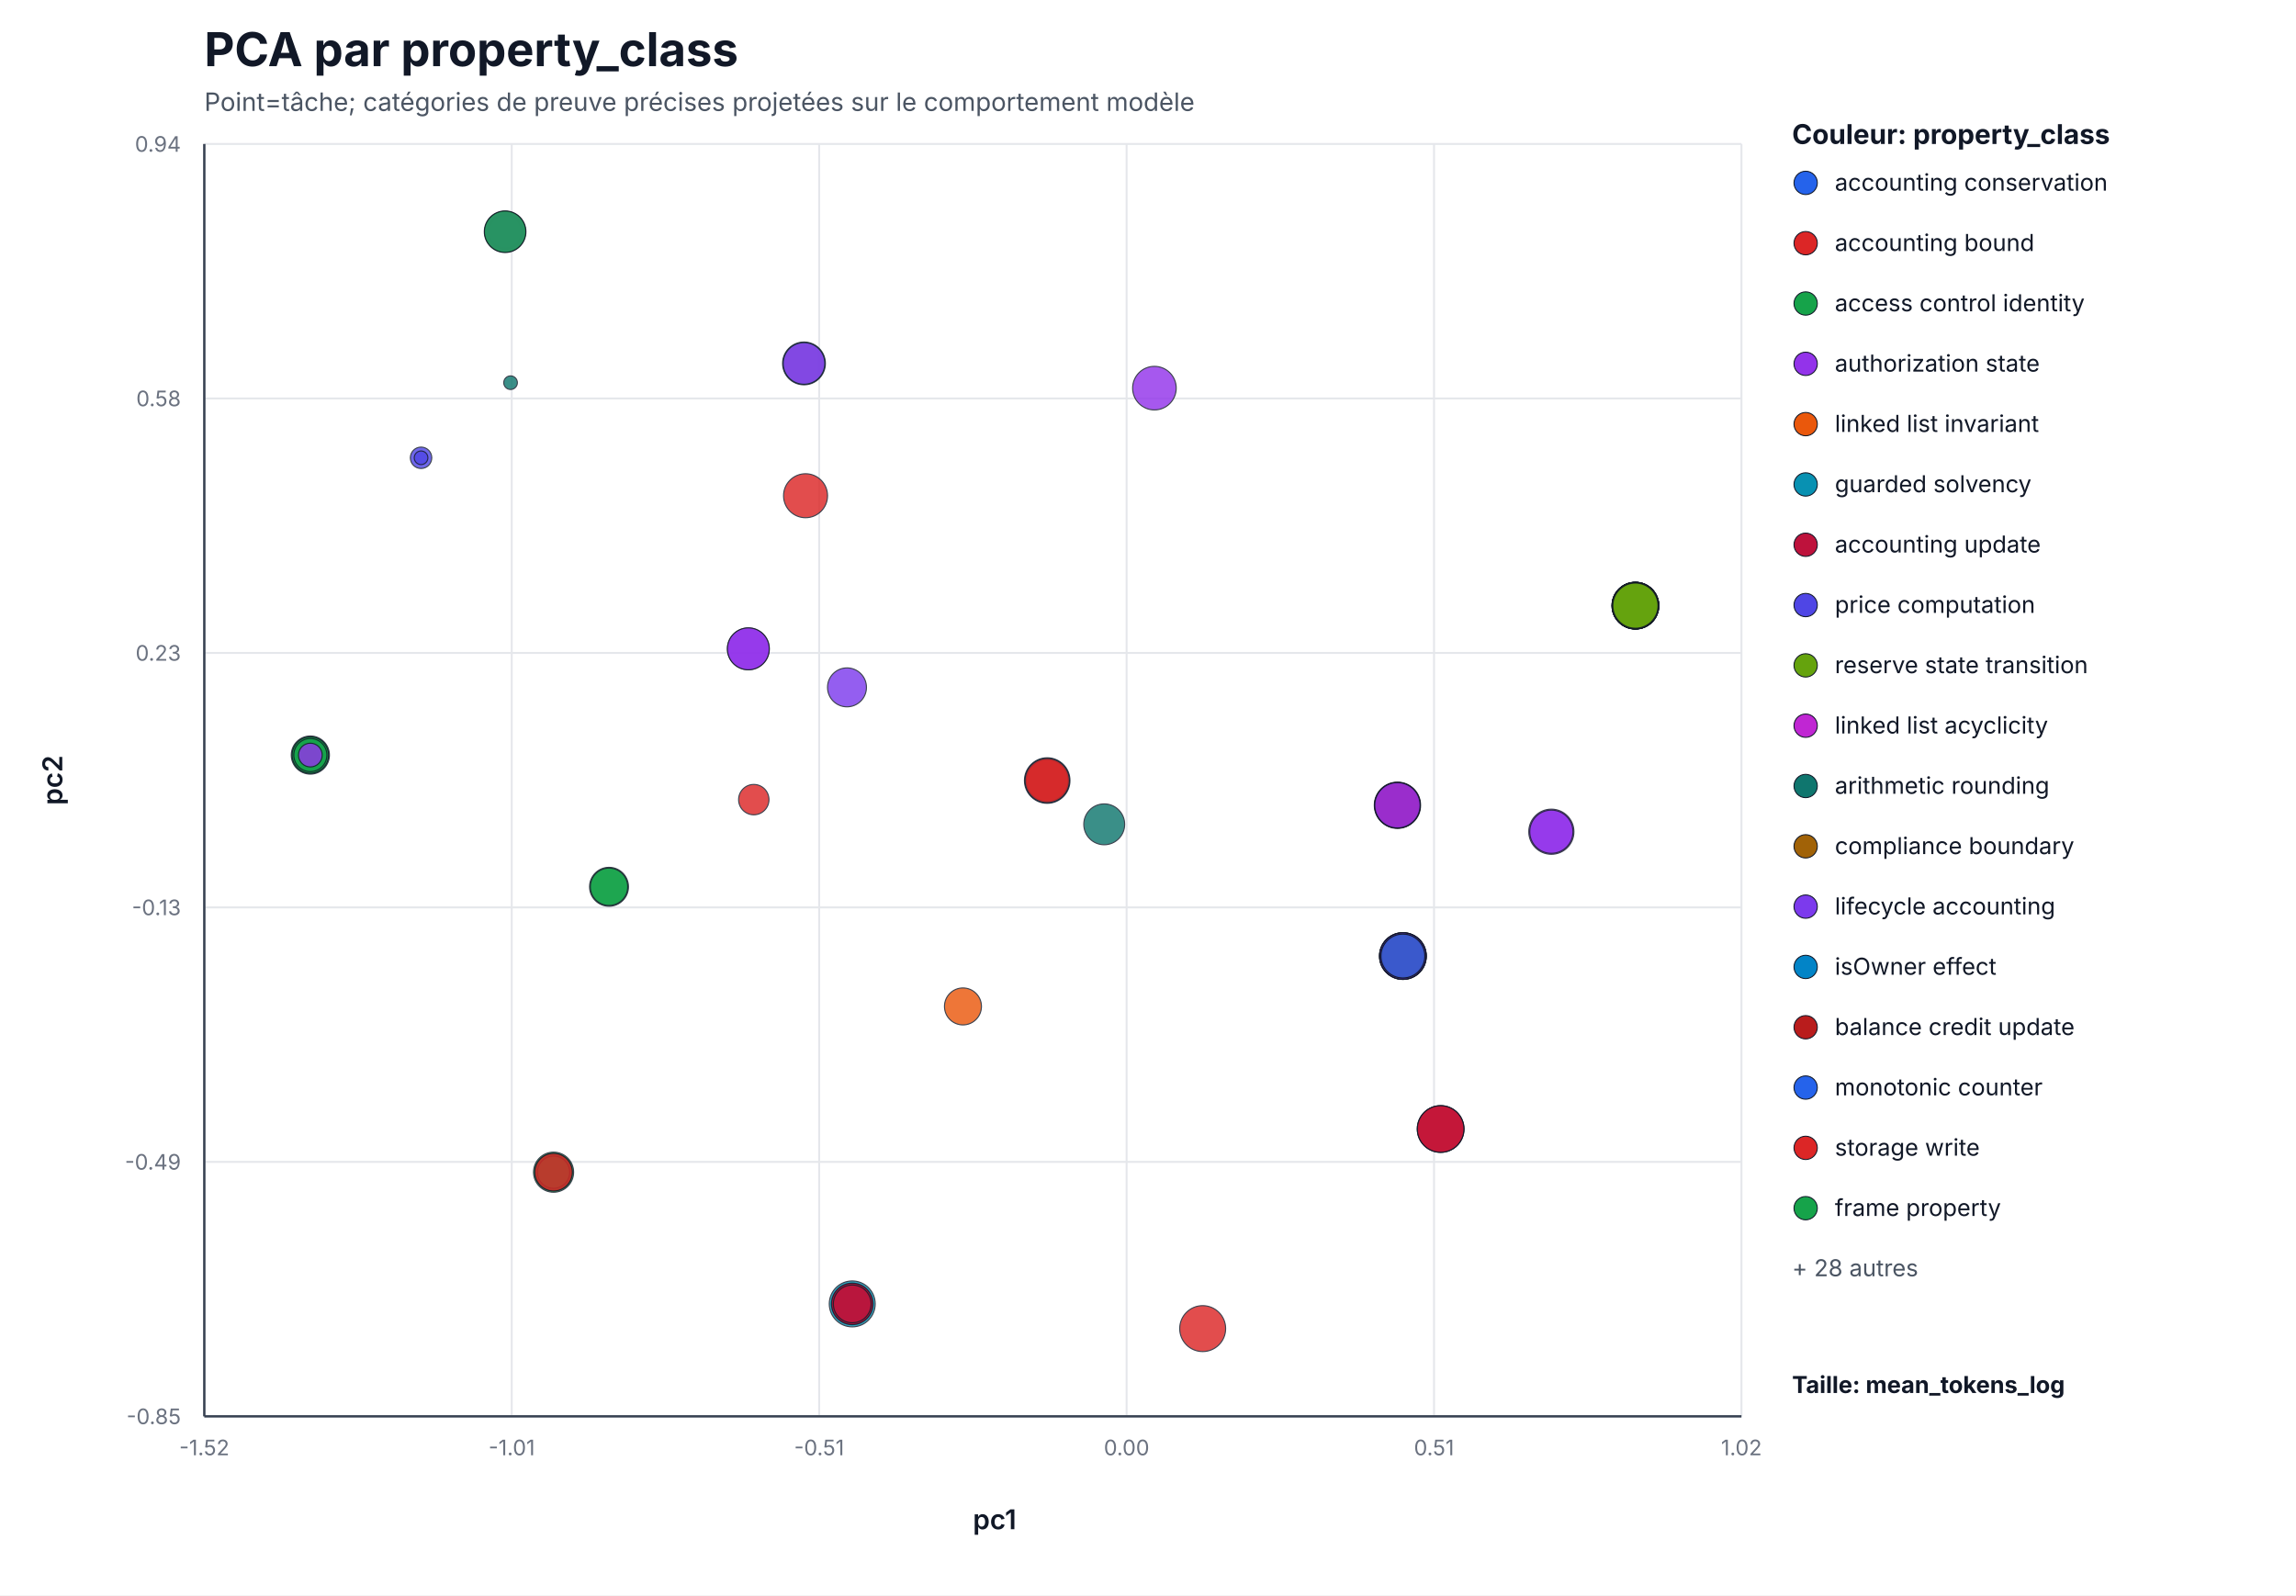
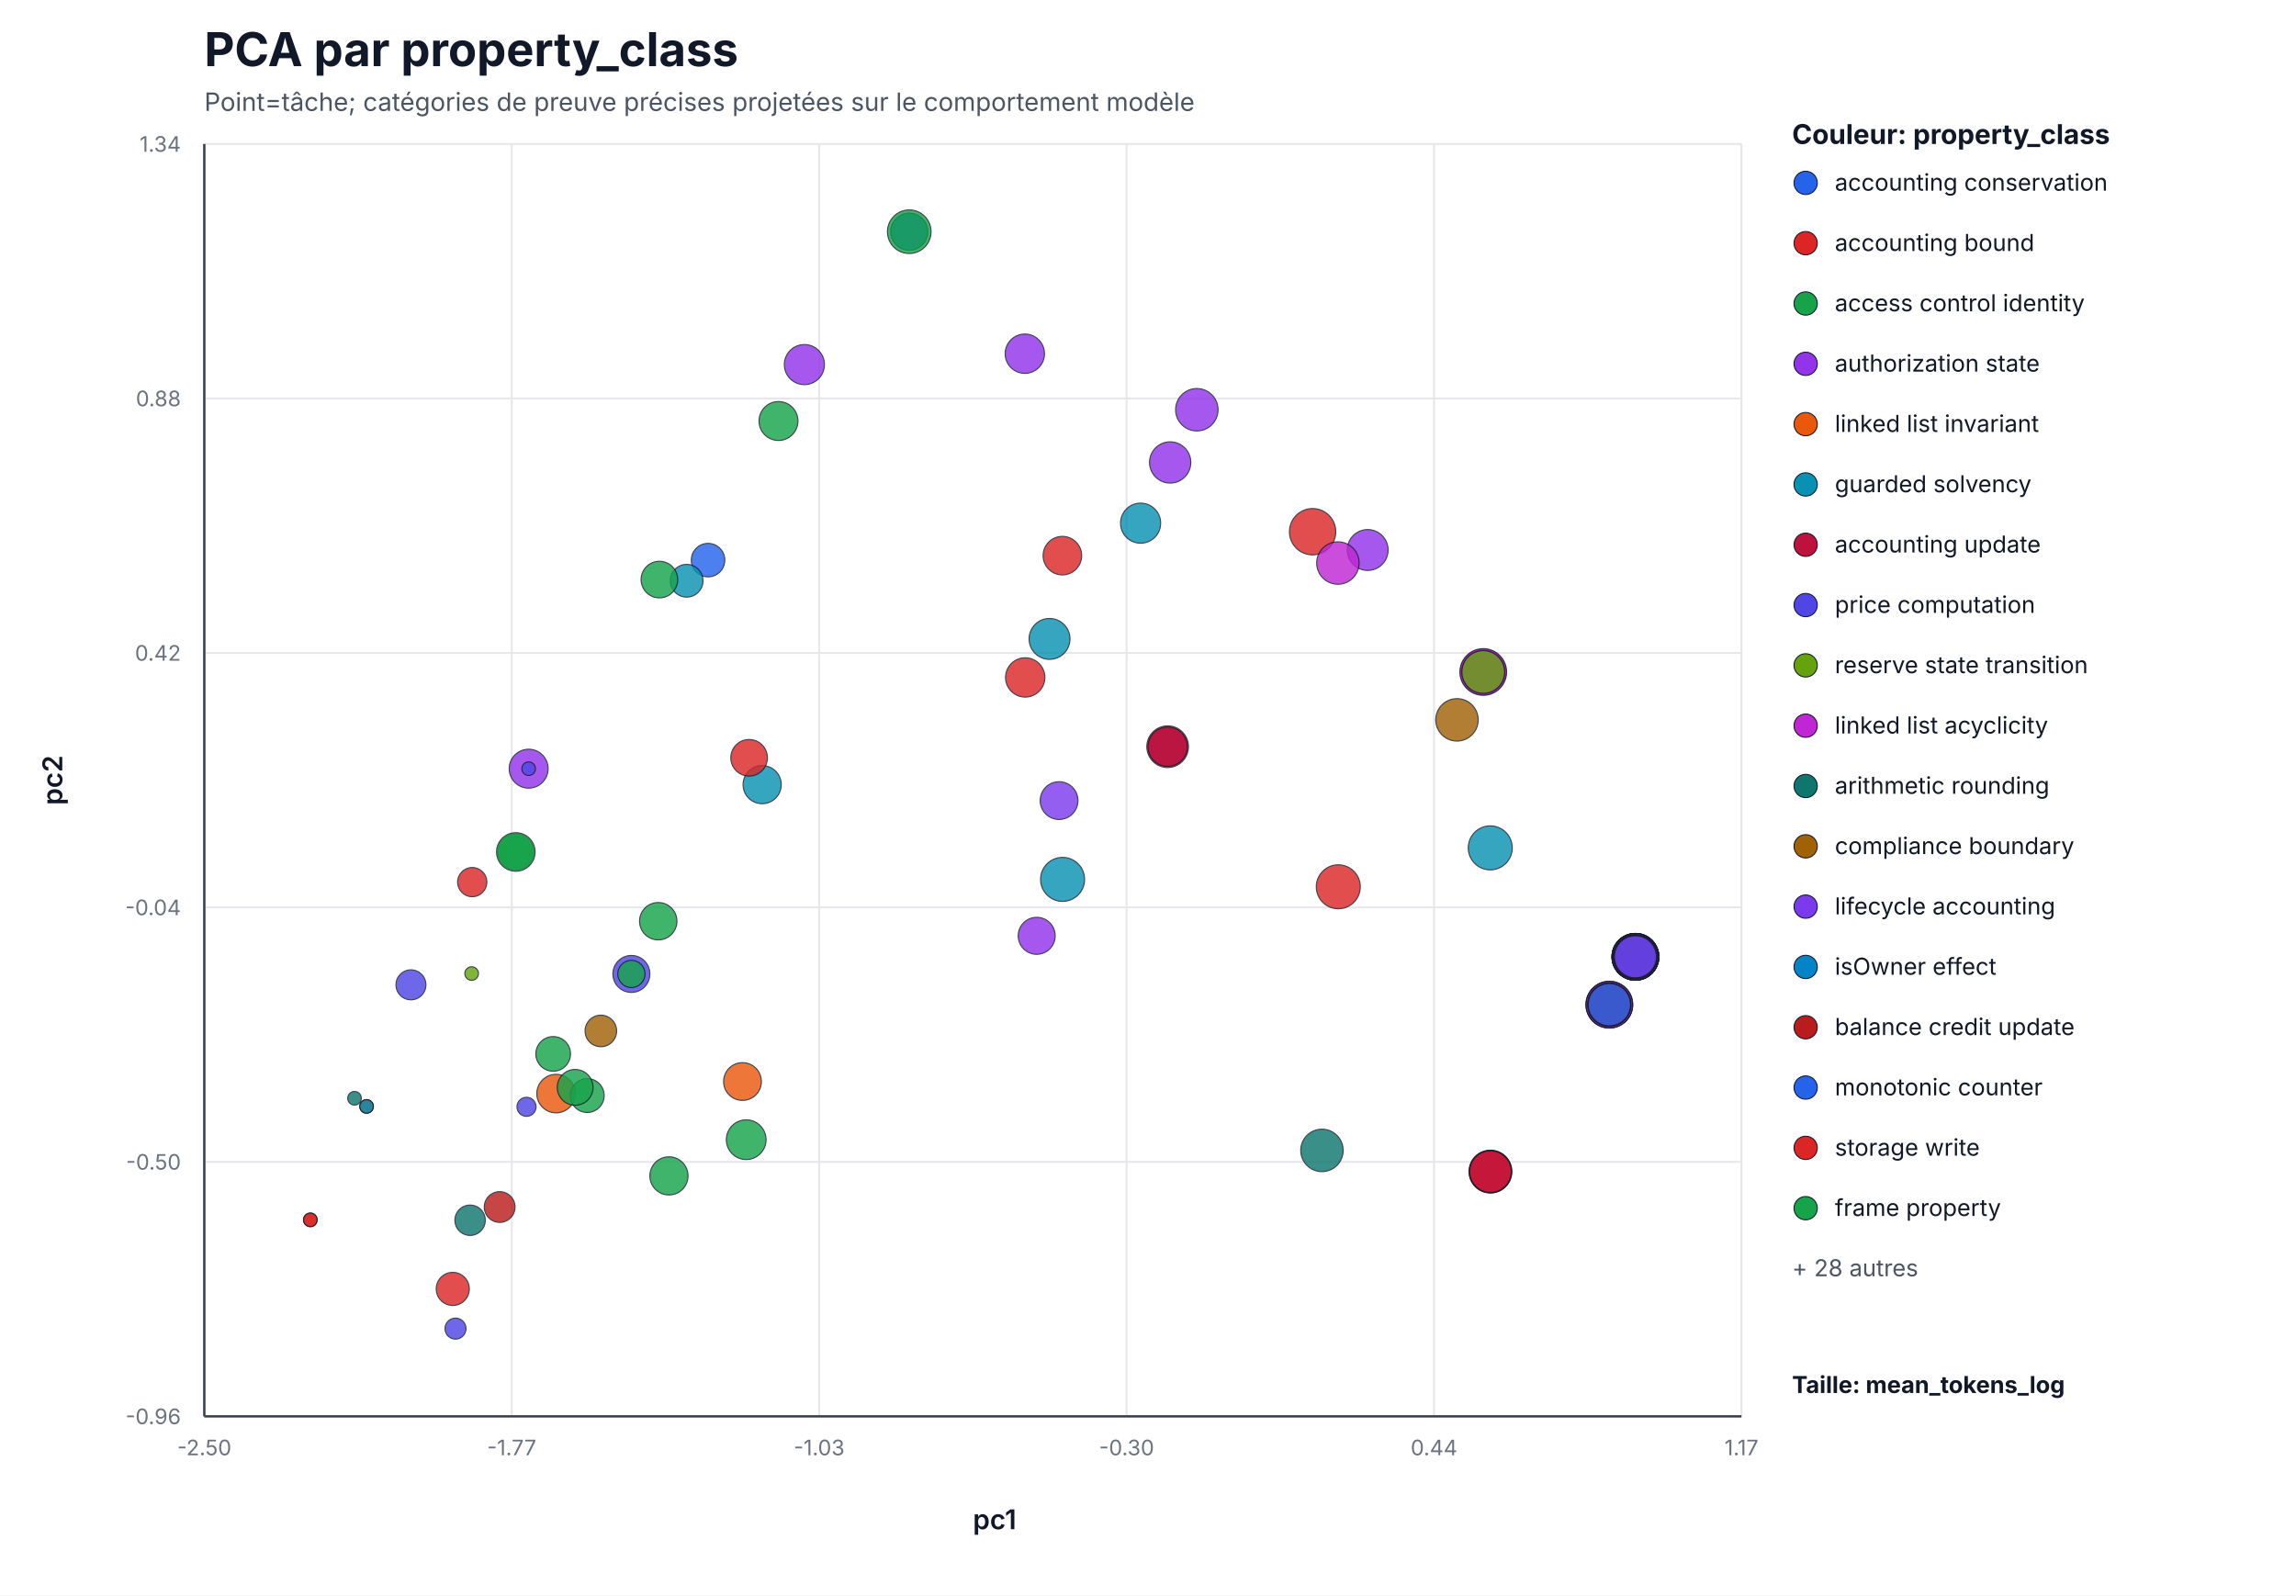
<svg xmlns="http://www.w3.org/2000/svg" width="1180" height="820" viewBox="0 0 1180 820">
  <style>
text{font-family:Inter,Arial,sans-serif;fill:#111827}.sub{fill:#4b5563}.axis{stroke:#374151;stroke-width:1.2}.grid{stroke:#e5e7eb;stroke-width:1}.pt{stroke:#111827;stroke-width:.55;opacity:.82}.legend{font-size:12px}.tick{font-size:11px;fill:#6b7280}.cent{font-size:11px;font-weight:700}
</style>
  <rect width="100%" height="100%" fill="#ffffff" />
  <text x="105" y="34" font-size="24" font-weight="700">PCA par property_class</text>
  <text x="105" y="57" font-size="13" class="sub">Point=tâche; catégories de preuve précises projetées sur le comportement modèle</text>
  <line x1="105.0" y1="74" x2="105.0" y2="728" class="grid" />
  <line x1="105" y1="74.0" x2="895" y2="74.0" class="grid" />
-   <text x="105.0" y="748" text-anchor="middle" class="tick">-1.52</text>
-   <text x="93" y="78.0" text-anchor="end" class="tick">0.94</text>
+   <text x="105.0" y="748" text-anchor="middle" class="tick">-2.50</text>
+   <text x="93" y="78.0" text-anchor="end" class="tick">1.34</text>
  <line x1="263.0" y1="74" x2="263.0" y2="728" class="grid" />
  <line x1="105" y1="204.8" x2="895" y2="204.8" class="grid" />
-   <text x="263.0" y="748" text-anchor="middle" class="tick">-1.01</text>
-   <text x="93" y="208.8" text-anchor="end" class="tick">0.58</text>
+   <text x="263.0" y="748" text-anchor="middle" class="tick">-1.77</text>
+   <text x="93" y="208.8" text-anchor="end" class="tick">0.88</text>
  <line x1="421.0" y1="74" x2="421.0" y2="728" class="grid" />
  <line x1="105" y1="335.6" x2="895" y2="335.6" class="grid" />
-   <text x="421.0" y="748" text-anchor="middle" class="tick">-0.51</text>
-   <text x="93" y="339.6" text-anchor="end" class="tick">0.23</text>
+   <text x="421.0" y="748" text-anchor="middle" class="tick">-1.03</text>
+   <text x="93" y="339.6" text-anchor="end" class="tick">0.42</text>
  <line x1="579.0" y1="74" x2="579.0" y2="728" class="grid" />
  <line x1="105" y1="466.4" x2="895" y2="466.4" class="grid" />
-   <text x="579.0" y="748" text-anchor="middle" class="tick">0.00</text>
-   <text x="93" y="470.4" text-anchor="end" class="tick">-0.13</text>
+   <text x="579.0" y="748" text-anchor="middle" class="tick">-0.30</text>
+   <text x="93" y="470.4" text-anchor="end" class="tick">-0.04</text>
  <line x1="737.0" y1="74" x2="737.0" y2="728" class="grid" />
  <line x1="105" y1="597.2" x2="895" y2="597.2" class="grid" />
-   <text x="737.0" y="748" text-anchor="middle" class="tick">0.51</text>
-   <text x="93" y="601.2" text-anchor="end" class="tick">-0.49</text>
+   <text x="737.0" y="748" text-anchor="middle" class="tick">0.44</text>
+   <text x="93" y="601.2" text-anchor="end" class="tick">-0.50</text>
  <line x1="895.0" y1="74" x2="895.0" y2="728" class="grid" />
  <line x1="105" y1="728.0" x2="895" y2="728.0" class="grid" />
-   <text x="895.0" y="748" text-anchor="middle" class="tick">1.02</text>
-   <text x="93" y="732.0" text-anchor="end" class="tick">-0.85</text>
+   <text x="895.0" y="748" text-anchor="middle" class="tick">1.17</text>
+   <text x="93" y="732.0" text-anchor="end" class="tick">-0.96</text>
  <line x1="105" y1="728" x2="895" y2="728" class="axis" />
  <line x1="105" y1="74" x2="105" y2="728" class="axis" />
  <text x="500.0" y="786" font-size="14" font-weight="600">pc1</text>
  <text transform="translate(32 401.0) rotate(-90)" text-anchor="middle" font-size="14" font-weight="600">pc2</text>
-   <circle cx="840.5" cy="311.3" r="11.5" fill="#2563eb" class="pt" />
-   <circle cx="840.5" cy="311.3" r="11.7" fill="#2563eb" class="pt" />
-   <circle cx="840.5" cy="311.3" r="11.4" fill="#2563eb" class="pt" />
-   <circle cx="840.5" cy="311.3" r="11.3" fill="#2563eb" class="pt" />
-   <circle cx="840.5" cy="311.3" r="11.4" fill="#2563eb" class="pt" />
-   <circle cx="840.5" cy="311.3" r="11.9" fill="#0f766e" class="pt" />
-   <circle cx="840.5" cy="311.3" r="11.3" fill="#dc2626" class="pt" />
-   <circle cx="159.5" cy="388.1" r="4.2" fill="#65a30d" class="pt" />
-   <circle cx="159.5" cy="388.1" r="3.5" fill="#b91c1c" class="pt" />
-   <circle cx="840.5" cy="311.3" r="11.8" fill="#c026d3" class="pt" />
-   <circle cx="284.5" cy="602.5" r="9.2" fill="#0f766e" class="pt" />
-   <circle cx="159.5" cy="388.1" r="9.0" fill="#b91c1c" class="pt" />
-   <circle cx="284.5" cy="602.5" r="6.3" fill="#a16207" class="pt" />
-   <circle cx="438.0" cy="670.2" r="10.3" fill="#2563eb" class="pt" />
-   <circle cx="159.5" cy="388.1" r="8.7" fill="#2563eb" class="pt" />
-   <circle cx="840.5" cy="311.3" r="11.7" fill="#2563eb" class="pt" />
-   <circle cx="435.3" cy="353.3" r="10.0" fill="#7c3aed" class="pt" />
-   <circle cx="538.2" cy="401.2" r="11.7" fill="#0891b2" class="pt" />
-   <circle cx="259.6" cy="119.1" r="9.2" fill="#0891b2" class="pt" />
-   <circle cx="413.2" cy="186.8" r="11.0" fill="#0891b2" class="pt" />
-   <circle cx="284.5" cy="602.5" r="6.7" fill="#0891b2" class="pt" />
-   <circle cx="159.5" cy="388.1" r="3.5" fill="#0891b2" class="pt" />
-   <circle cx="438.0" cy="670.2" r="11.8" fill="#0891b2" class="pt" />
-   <circle cx="259.6" cy="119.1" r="9.0" fill="#0891b2" class="pt" />
-   <circle cx="840.5" cy="311.3" r="9.3" fill="#0284c7" class="pt" />
-   <circle cx="840.5" cy="311.3" r="10.2" fill="#b91c1c" class="pt" />
-   <circle cx="259.6" cy="119.1" r="8.4" fill="#2563eb" class="pt" />
-   <circle cx="538.2" cy="401.2" r="10.8" fill="#dc2626" class="pt" />
-   <circle cx="313.0" cy="455.8" r="10.0" fill="#16a34a" class="pt" />
-   <circle cx="438.0" cy="670.2" r="10.3" fill="#9333ea" class="pt" />
-   <circle cx="159.5" cy="388.1" r="9.2" fill="#ea580c" class="pt" />
-   <circle cx="718.2" cy="413.9" r="11.7" fill="#0891b2" class="pt" />
-   <circle cx="840.5" cy="311.3" r="9.6" fill="#a16207" class="pt" />
-   <circle cx="840.5" cy="311.3" r="10.3" fill="#a16207" class="pt" />
-   <circle cx="840.5" cy="311.3" r="9.0" fill="#a16207" class="pt" />
-   <circle cx="740.4" cy="580.3" r="12.0" fill="#dc2626" class="pt" />
-   <circle cx="840.5" cy="311.3" r="12.0" fill="#dc2626" class="pt" />
-   <circle cx="159.5" cy="388.1" r="3.5" fill="#dc2626" class="pt" />
-   <circle cx="159.5" cy="388.1" r="3.5" fill="#dc2626" class="pt" />
-   <circle cx="740.4" cy="580.3" r="11.9" fill="#dc2626" class="pt" />
-   <circle cx="159.5" cy="388.1" r="8.3" fill="#4f46e5" class="pt" />
-   <circle cx="284.5" cy="602.5" r="9.1" fill="#4f46e5" class="pt" />
-   <circle cx="159.5" cy="388.1" r="3.5" fill="#dc2626" class="pt" />
-   <circle cx="284.5" cy="602.5" r="7.7" fill="#4f46e5" class="pt" />
-   <circle cx="313.0" cy="455.8" r="9.6" fill="#16a34a" class="pt" />
-   <circle cx="284.5" cy="602.5" r="10.3" fill="#16a34a" class="pt" />
-   <circle cx="159.5" cy="388.1" r="9.8" fill="#16a34a" class="pt" />
-   <circle cx="284.5" cy="602.5" r="8.7" fill="#16a34a" class="pt" />
-   <circle cx="159.5" cy="388.1" r="9.0" fill="#16a34a" class="pt" />
-   <circle cx="159.5" cy="388.1" r="9.4" fill="#16a34a" class="pt" />
-   <circle cx="438.0" cy="670.2" r="10.2" fill="#16a34a" class="pt" />
-   <circle cx="284.5" cy="602.5" r="9.4" fill="#16a34a" class="pt" />
-   <circle cx="284.5" cy="602.5" r="8.3" fill="#16a34a" class="pt" />
-   <circle cx="159.5" cy="388.1" r="8.5" fill="#16a34a" class="pt" />
-   <circle cx="840.5" cy="311.3" r="11.7" fill="#9333ea" class="pt" />
-   <circle cx="740.4" cy="580.3" r="12.0" fill="#be123c" class="pt" />
-   <circle cx="840.5" cy="311.3" r="11.6" fill="#be123c" class="pt" />
-   <circle cx="840.5" cy="311.3" r="12.0" fill="#2563eb" class="pt" />
-   <circle cx="718.2" cy="413.9" r="10.9" fill="#be123c" class="pt" />
-   <circle cx="840.5" cy="311.3" r="11.9" fill="#dc2626" class="pt" />
-   <circle cx="718.2" cy="413.9" r="11.9" fill="#dc2626" class="pt" />
-   <circle cx="593.3" cy="199.5" r="11.2" fill="#9333ea" class="pt" />
-   <circle cx="840.5" cy="311.3" r="11.6" fill="#dc2626" class="pt" />
-   <circle cx="718.2" cy="413.9" r="11.1" fill="#9333ea" class="pt" />
-   <circle cx="618.1" cy="682.9" r="11.8" fill="#dc2626" class="pt" />
-   <circle cx="384.6" cy="333.5" r="10.7" fill="#9333ea" class="pt" />
-   <circle cx="718.2" cy="413.9" r="11.6" fill="#be123c" class="pt" />
-   <circle cx="438.0" cy="670.2" r="10.7" fill="#be123c" class="pt" />
-   <circle cx="840.5" cy="311.3" r="11.9" fill="#2563eb" class="pt" />
-   <circle cx="159.5" cy="388.1" r="6.1" fill="#9333ea" class="pt" />
-   <circle cx="284.5" cy="602.5" r="9.7" fill="#dc2626" class="pt" />
-   <circle cx="259.6" cy="119.1" r="10.4" fill="#16a34a" class="pt" />
-   <circle cx="840.5" cy="311.3" r="12.0" fill="#dc2626" class="pt" />
-   <circle cx="413.2" cy="186.8" r="10.7" fill="#9333ea" class="pt" />
-   <circle cx="438.0" cy="670.2" r="9.7" fill="#be123c" class="pt" />
-   <circle cx="718.2" cy="413.9" r="11.4" fill="#be123c" class="pt" />
-   <circle cx="840.5" cy="311.3" r="11.9" fill="#2563eb" class="pt" />
-   <circle cx="259.6" cy="119.1" r="10.5" fill="#9333ea" class="pt" />
-   <circle cx="538.2" cy="401.2" r="11.4" fill="#dc2626" class="pt" />
-   <circle cx="259.6" cy="119.1" r="10.7" fill="#16a34a" class="pt" />
-   <circle cx="840.5" cy="311.3" r="12.0" fill="#2563eb" class="pt" />
-   <circle cx="384.6" cy="333.5" r="10.8" fill="#9333ea" class="pt" />
-   <circle cx="840.5" cy="311.3" r="11.2" fill="#2563eb" class="pt" />
-   <circle cx="718.2" cy="413.9" r="11.7" fill="#9333ea" class="pt" />
-   <circle cx="840.5" cy="311.3" r="11.8" fill="#65a30d" class="pt" />
-   <circle cx="840.5" cy="311.3" r="11.7" fill="#65a30d" class="pt" />
-   <circle cx="840.5" cy="311.3" r="11.9" fill="#65a30d" class="pt" />
-   <circle cx="840.5" cy="311.3" r="11.6" fill="#65a30d" class="pt" />
-   <circle cx="797.3" cy="427.5" r="11.6" fill="#9333ea" class="pt" />
-   <circle cx="797.3" cy="427.5" r="11.1" fill="#9333ea" class="pt" />
-   <circle cx="216.4" cy="235.3" r="5.5" fill="#4f46e5" class="pt" />
-   <circle cx="216.4" cy="235.3" r="3.5" fill="#4f46e5" class="pt" />
-   <circle cx="494.9" cy="517.3" r="9.5" fill="#ea580c" class="pt" />
-   <circle cx="721.0" cy="491.4" r="11.3" fill="#ea580c" class="pt" />
-   <circle cx="721.0" cy="491.4" r="10.8" fill="#7c3aed" class="pt" />
-   <circle cx="721.0" cy="491.4" r="10.6" fill="#7c3aed" class="pt" />
-   <circle cx="721.0" cy="491.4" r="11.5" fill="#7c3aed" class="pt" />
-   <circle cx="721.0" cy="491.4" r="11.2" fill="#c026d3" class="pt" />
-   <circle cx="721.0" cy="491.4" r="10.7" fill="#0284c7" class="pt" />
-   <circle cx="721.0" cy="491.4" r="11.5" fill="#ea580c" class="pt" />
-   <circle cx="721.0" cy="491.4" r="11.3" fill="#ea580c" class="pt" />
-   <circle cx="721.0" cy="491.4" r="10.9" fill="#c026d3" class="pt" />
-   <circle cx="721.0" cy="491.4" r="11.4" fill="#ea580c" class="pt" />
-   <circle cx="721.0" cy="491.4" r="11.2" fill="#0284c7" class="pt" />
-   <circle cx="721.0" cy="491.4" r="11.4" fill="#ea580c" class="pt" />
-   <circle cx="721.0" cy="491.4" r="10.9" fill="#c026d3" class="pt" />
-   <circle cx="721.0" cy="491.4" r="10.7" fill="#ea580c" class="pt" />
-   <circle cx="721.0" cy="491.4" r="11.4" fill="#ea580c" class="pt" />
-   <circle cx="721.0" cy="491.4" r="12.0" fill="#c026d3" class="pt" />
-   <circle cx="721.0" cy="491.4" r="10.1" fill="#ea580c" class="pt" />
-   <circle cx="721.0" cy="491.4" r="11.3" fill="#0284c7" class="pt" />
-   <circle cx="721.0" cy="491.4" r="10.5" fill="#ea580c" class="pt" />
-   <circle cx="721.0" cy="491.4" r="9.4" fill="#4f46e5" class="pt" />
-   <circle cx="721.0" cy="491.4" r="11.4" fill="#65a30d" class="pt" />
-   <circle cx="721.0" cy="491.4" r="11.3" fill="#2563eb" class="pt" />
-   <circle cx="262.4" cy="196.7" r="3.5" fill="#0f766e" class="pt" />
-   <circle cx="721.0" cy="491.4" r="10.8" fill="#0f766e" class="pt" />
-   <circle cx="721.0" cy="491.4" r="11.8" fill="#2563eb" class="pt" />
-   <circle cx="721.0" cy="491.4" r="11.4" fill="#2563eb" class="pt" />
-   <circle cx="414.0" cy="254.8" r="11.3" fill="#dc2626" class="pt" />
-   <circle cx="721.0" cy="491.4" r="10.9" fill="#0891b2" class="pt" />
-   <circle cx="721.0" cy="491.4" r="12.0" fill="#be123c" class="pt" />
-   <circle cx="721.0" cy="491.4" r="11.3" fill="#65a30d" class="pt" />
-   <circle cx="721.0" cy="491.4" r="10.4" fill="#0891b2" class="pt" />
-   <circle cx="721.0" cy="491.4" r="11.3" fill="#c026d3" class="pt" />
-   <circle cx="387.4" cy="411.0" r="7.8" fill="#dc2626" class="pt" />
-   <circle cx="721.0" cy="491.4" r="10.8" fill="#4f46e5" class="pt" />
-   <circle cx="721.0" cy="491.4" r="12.0" fill="#4f46e5" class="pt" />
-   <circle cx="721.0" cy="491.4" r="11.1" fill="#be123c" class="pt" />
-   <circle cx="567.5" cy="423.7" r="10.5" fill="#0f766e" class="pt" />
-   <circle cx="721.0" cy="491.4" r="10.9" fill="#a16207" class="pt" />
-   <circle cx="721.0" cy="491.4" r="11.9" fill="#7c3aed" class="pt" />
-   <circle cx="721.0" cy="491.4" r="10.7" fill="#0284c7" class="pt" />
-   <circle cx="721.0" cy="491.4" r="11.2" fill="#b91c1c" class="pt" />
-   <circle cx="721.0" cy="491.4" r="11.3" fill="#2563eb" class="pt" />
+   <circle cx="840.5" cy="491.8" r="11.2" fill="#2563eb" class="pt" />
+   <circle cx="840.5" cy="491.8" r="12.0" fill="#2563eb" class="pt" />
+   <circle cx="840.5" cy="491.8" r="11.3" fill="#2563eb" class="pt" />
+   <circle cx="840.5" cy="491.8" r="11.1" fill="#2563eb" class="pt" />
+   <circle cx="840.5" cy="491.8" r="11.6" fill="#2563eb" class="pt" />
+   <circle cx="840.5" cy="491.8" r="11.3" fill="#0f766e" class="pt" />
+   <circle cx="840.5" cy="491.8" r="10.4" fill="#dc2626" class="pt" />
+   <circle cx="242.4" cy="500.4" r="3.5" fill="#65a30d" class="pt" />
+   <circle cx="188.4" cy="568.7" r="3.5" fill="#b91c1c" class="pt" />
+   <circle cx="840.5" cy="491.8" r="11.8" fill="#c026d3" class="pt" />
+   <circle cx="241.6" cy="627.2" r="7.8" fill="#0f766e" class="pt" />
+   <circle cx="256.8" cy="620.4" r="7.9" fill="#b91c1c" class="pt" />
+   <circle cx="308.8" cy="529.9" r="8.1" fill="#a16207" class="pt" />
+   <circle cx="600.1" cy="383.8" r="9.4" fill="#2563eb" class="pt" />
+   <circle cx="363.9" cy="287.9" r="8.6" fill="#2563eb" class="pt" />
+   <circle cx="840.5" cy="491.8" r="11.3" fill="#2563eb" class="pt" />
+   <circle cx="544.3" cy="411.5" r="9.7" fill="#7c3aed" class="pt" />
+   <circle cx="539.4" cy="328.4" r="10.5" fill="#0891b2" class="pt" />
+   <circle cx="467.3" cy="119.1" r="9.5" fill="#0891b2" class="pt" />
+   <circle cx="586.2" cy="268.9" r="10.3" fill="#0891b2" class="pt" />
+   <circle cx="391.7" cy="403.3" r="9.8" fill="#0891b2" class="pt" />
+   <circle cx="188.4" cy="568.7" r="3.5" fill="#0891b2" class="pt" />
+   <circle cx="546.1" cy="452.0" r="11.3" fill="#0891b2" class="pt" />
+   <circle cx="352.9" cy="298.5" r="8.4" fill="#0891b2" class="pt" />
+   <circle cx="840.5" cy="491.8" r="9.4" fill="#0284c7" class="pt" />
+   <circle cx="840.5" cy="491.8" r="10.3" fill="#b91c1c" class="pt" />
+   <circle cx="467.3" cy="119.1" r="9.5" fill="#2563eb" class="pt" />
+   <circle cx="546.0" cy="285.6" r="9.9" fill="#dc2626" class="pt" />
+   <circle cx="338.3" cy="473.5" r="9.6" fill="#16a34a" class="pt" />
+   <circle cx="532.8" cy="481.0" r="9.5" fill="#9333ea" class="pt" />
+   <circle cx="285.8" cy="562.1" r="9.9" fill="#ea580c" class="pt" />
+   <circle cx="762.3" cy="345.4" r="10.7" fill="#0891b2" class="pt" />
+   <circle cx="840.5" cy="491.8" r="8.7" fill="#a16207" class="pt" />
+   <circle cx="840.5" cy="491.8" r="8.1" fill="#a16207" class="pt" />
+   <circle cx="840.5" cy="491.8" r="10.5" fill="#a16207" class="pt" />
+   <circle cx="766.0" cy="602.2" r="10.9" fill="#dc2626" class="pt" />
+   <circle cx="840.5" cy="491.8" r="11.4" fill="#dc2626" class="pt" />
+   <circle cx="159.5" cy="627.0" r="3.5" fill="#dc2626" class="pt" />
+   <circle cx="159.5" cy="627.0" r="3.5" fill="#dc2626" class="pt" />
+   <circle cx="766.0" cy="602.2" r="11.0" fill="#dc2626" class="pt" />
+   <circle cx="234.1" cy="682.9" r="5.4" fill="#4f46e5" class="pt" />
+   <circle cx="324.5" cy="500.6" r="9.5" fill="#4f46e5" class="pt" />
+   <circle cx="242.7" cy="453.4" r="7.5" fill="#dc2626" class="pt" />
+   <circle cx="270.6" cy="568.9" r="4.9" fill="#4f46e5" class="pt" />
+   <circle cx="284.3" cy="541.7" r="8.9" fill="#16a34a" class="pt" />
+   <circle cx="383.5" cy="585.8" r="10.2" fill="#16a34a" class="pt" />
+   <circle cx="338.9" cy="297.9" r="9.4" fill="#16a34a" class="pt" />
+   <circle cx="301.8" cy="563.1" r="8.7" fill="#16a34a" class="pt" />
+   <circle cx="265.1" cy="437.9" r="8.1" fill="#16a34a" class="pt" />
+   <circle cx="265.1" cy="437.9" r="9.2" fill="#16a34a" class="pt" />
+   <circle cx="343.8" cy="604.4" r="9.8" fill="#16a34a" class="pt" />
+   <circle cx="295.6" cy="558.9" r="9.2" fill="#16a34a" class="pt" />
+   <circle cx="324.5" cy="500.6" r="7.0" fill="#16a34a" class="pt" />
+   <circle cx="265.1" cy="437.9" r="9.9" fill="#16a34a" class="pt" />
+   <circle cx="840.5" cy="491.8" r="10.8" fill="#9333ea" class="pt" />
+   <circle cx="766.0" cy="602.2" r="10.7" fill="#be123c" class="pt" />
+   <circle cx="840.5" cy="491.8" r="10.8" fill="#be123c" class="pt" />
+   <circle cx="840.5" cy="491.8" r="11.4" fill="#2563eb" class="pt" />
+   <circle cx="762.3" cy="345.4" r="10.6" fill="#be123c" class="pt" />
+   <circle cx="840.5" cy="491.8" r="11.2" fill="#dc2626" class="pt" />
+   <circle cx="762.3" cy="345.4" r="11.7" fill="#dc2626" class="pt" />
+   <circle cx="702.9" cy="282.7" r="10.5" fill="#9333ea" class="pt" />
+   <circle cx="840.5" cy="491.8" r="11.9" fill="#dc2626" class="pt" />
+   <circle cx="762.3" cy="345.4" r="10.5" fill="#9333ea" class="pt" />
+   <circle cx="687.8" cy="455.8" r="11.3" fill="#dc2626" class="pt" />
+   <circle cx="601.4" cy="237.7" r="10.6" fill="#9333ea" class="pt" />
+   <circle cx="762.3" cy="345.4" r="11.2" fill="#be123c" class="pt" />
+   <circle cx="600.1" cy="383.8" r="10.7" fill="#be123c" class="pt" />
+   <circle cx="840.5" cy="491.8" r="11.3" fill="#2563eb" class="pt" />
+   <circle cx="271.7" cy="395.1" r="10.0" fill="#9333ea" class="pt" />
+   <circle cx="526.9" cy="348.2" r="10.1" fill="#dc2626" class="pt" />
+   <circle cx="467.3" cy="119.1" r="11.2" fill="#16a34a" class="pt" />
+   <circle cx="840.5" cy="491.8" r="11.5" fill="#dc2626" class="pt" />
+   <circle cx="615.1" cy="210.6" r="10.9" fill="#9333ea" class="pt" />
+   <circle cx="600.1" cy="383.8" r="10.1" fill="#be123c" class="pt" />
+   <circle cx="762.3" cy="345.4" r="11.0" fill="#be123c" class="pt" />
+   <circle cx="840.5" cy="491.8" r="11.4" fill="#2563eb" class="pt" />
+   <circle cx="413.4" cy="187.4" r="10.3" fill="#9333ea" class="pt" />
+   <circle cx="674.6" cy="273.3" r="11.9" fill="#dc2626" class="pt" />
+   <circle cx="400.1" cy="216.4" r="10.0" fill="#16a34a" class="pt" />
+   <circle cx="840.5" cy="491.8" r="12.0" fill="#2563eb" class="pt" />
+   <circle cx="526.7" cy="181.8" r="10.1" fill="#9333ea" class="pt" />
+   <circle cx="840.5" cy="491.8" r="12.0" fill="#2563eb" class="pt" />
+   <circle cx="762.3" cy="345.4" r="11.1" fill="#9333ea" class="pt" />
+   <circle cx="827.1" cy="516.4" r="11.9" fill="#65a30d" class="pt" />
+   <circle cx="840.5" cy="491.8" r="11.4" fill="#65a30d" class="pt" />
+   <circle cx="840.5" cy="491.8" r="12.0" fill="#65a30d" class="pt" />
+   <circle cx="840.5" cy="491.8" r="11.7" fill="#65a30d" class="pt" />
+   <circle cx="840.5" cy="491.8" r="11.2" fill="#9333ea" class="pt" />
+   <circle cx="840.5" cy="491.8" r="11.2" fill="#9333ea" class="pt" />
+   <circle cx="211.2" cy="506.2" r="7.7" fill="#4f46e5" class="pt" />
+   <circle cx="271.7" cy="395.1" r="3.5" fill="#4f46e5" class="pt" />
+   <circle cx="381.6" cy="555.9" r="9.7" fill="#ea580c" class="pt" />
+   <circle cx="840.5" cy="491.8" r="10.9" fill="#ea580c" class="pt" />
+   <circle cx="840.5" cy="491.8" r="10.7" fill="#7c3aed" class="pt" />
+   <circle cx="840.5" cy="491.8" r="11.1" fill="#7c3aed" class="pt" />
+   <circle cx="840.5" cy="491.8" r="11.7" fill="#7c3aed" class="pt" />
+   <circle cx="762.3" cy="345.4" r="10.7" fill="#c026d3" class="pt" />
+   <circle cx="840.5" cy="491.8" r="11.0" fill="#0284c7" class="pt" />
+   <circle cx="840.5" cy="491.8" r="11.6" fill="#ea580c" class="pt" />
+   <circle cx="840.5" cy="491.8" r="11.3" fill="#ea580c" class="pt" />
+   <circle cx="687.6" cy="289.4" r="10.9" fill="#c026d3" class="pt" />
+   <circle cx="840.5" cy="491.8" r="10.8" fill="#ea580c" class="pt" />
+   <circle cx="840.5" cy="491.8" r="11.6" fill="#0284c7" class="pt" />
+   <circle cx="840.5" cy="491.8" r="11.5" fill="#ea580c" class="pt" />
+   <circle cx="840.5" cy="491.8" r="12.0" fill="#c026d3" class="pt" />
+   <circle cx="840.5" cy="491.8" r="11.1" fill="#ea580c" class="pt" />
+   <circle cx="840.5" cy="491.8" r="11.3" fill="#ea580c" class="pt" />
+   <circle cx="762.3" cy="345.4" r="12.0" fill="#c026d3" class="pt" />
+   <circle cx="840.5" cy="491.8" r="10.7" fill="#ea580c" class="pt" />
+   <circle cx="840.5" cy="491.8" r="11.2" fill="#0284c7" class="pt" />
+   <circle cx="840.5" cy="491.8" r="11.4" fill="#ea580c" class="pt" />
+   <circle cx="840.5" cy="491.8" r="10.3" fill="#4f46e5" class="pt" />
+   <circle cx="840.5" cy="491.8" r="11.2" fill="#65a30d" class="pt" />
+   <circle cx="840.5" cy="491.8" r="11.6" fill="#2563eb" class="pt" />
+   <circle cx="182.2" cy="564.5" r="3.5" fill="#0f766e" class="pt" />
+   <circle cx="840.5" cy="491.8" r="11.7" fill="#0f766e" class="pt" />
+   <circle cx="840.5" cy="491.8" r="11.8" fill="#2563eb" class="pt" />
+   <circle cx="840.5" cy="491.8" r="12.0" fill="#2563eb" class="pt" />
+   <circle cx="232.7" cy="662.5" r="8.5" fill="#dc2626" class="pt" />
+   <circle cx="840.5" cy="491.8" r="11.1" fill="#0891b2" class="pt" />
+   <circle cx="840.5" cy="491.8" r="11.5" fill="#be123c" class="pt" />
+   <circle cx="762.3" cy="345.4" r="11.0" fill="#65a30d" class="pt" />
+   <circle cx="765.9" cy="435.8" r="11.3" fill="#0891b2" class="pt" />
+   <circle cx="840.5" cy="491.8" r="11.1" fill="#c026d3" class="pt" />
+   <circle cx="385.0" cy="389.5" r="9.4" fill="#dc2626" class="pt" />
+   <circle cx="840.5" cy="491.8" r="10.8" fill="#4f46e5" class="pt" />
+   <circle cx="827.1" cy="516.4" r="11.0" fill="#4f46e5" class="pt" />
+   <circle cx="827.1" cy="516.4" r="12.0" fill="#be123c" class="pt" />
+   <circle cx="679.4" cy="591.3" r="10.9" fill="#0f766e" class="pt" />
+   <circle cx="748.8" cy="370.0" r="10.9" fill="#a16207" class="pt" />
+   <circle cx="827.1" cy="516.4" r="12.0" fill="#7c3aed" class="pt" />
+   <circle cx="827.1" cy="516.4" r="10.8" fill="#0284c7" class="pt" />
+   <circle cx="827.1" cy="516.4" r="11.2" fill="#b91c1c" class="pt" />
+   <circle cx="827.1" cy="516.4" r="10.9" fill="#2563eb" class="pt" />
  <text x="921" y="74" font-size="14" font-weight="700">Couleur: property_class</text>
  <circle cx="928" cy="94" r="6" fill="#2563eb" stroke="#111827" stroke-width=".5" />
  <text x="943" y="98" class="legend">accounting conservation</text>
  <circle cx="928" cy="125" r="6" fill="#dc2626" stroke="#111827" stroke-width=".5" />
  <text x="943" y="129" class="legend">accounting bound</text>
  <circle cx="928" cy="156" r="6" fill="#16a34a" stroke="#111827" stroke-width=".5" />
  <text x="943" y="160" class="legend">access control identity</text>
  <circle cx="928" cy="187" r="6" fill="#9333ea" stroke="#111827" stroke-width=".5" />
  <text x="943" y="191" class="legend">authorization state</text>
  <circle cx="928" cy="218" r="6" fill="#ea580c" stroke="#111827" stroke-width=".5" />
  <text x="943" y="222" class="legend">linked list invariant</text>
  <circle cx="928" cy="249" r="6" fill="#0891b2" stroke="#111827" stroke-width=".5" />
  <text x="943" y="253" class="legend">guarded solvency</text>
  <circle cx="928" cy="280" r="6" fill="#be123c" stroke="#111827" stroke-width=".5" />
  <text x="943" y="284" class="legend">accounting update</text>
  <circle cx="928" cy="311" r="6" fill="#4f46e5" stroke="#111827" stroke-width=".5" />
  <text x="943" y="315" class="legend">price computation</text>
  <circle cx="928" cy="342" r="6" fill="#65a30d" stroke="#111827" stroke-width=".5" />
  <text x="943" y="346" class="legend">reserve state transition</text>
  <circle cx="928" cy="373" r="6" fill="#c026d3" stroke="#111827" stroke-width=".5" />
  <text x="943" y="377" class="legend">linked list acyclicity</text>
  <circle cx="928" cy="404" r="6" fill="#0f766e" stroke="#111827" stroke-width=".5" />
  <text x="943" y="408" class="legend">arithmetic rounding</text>
  <circle cx="928" cy="435" r="6" fill="#a16207" stroke="#111827" stroke-width=".5" />
  <text x="943" y="439" class="legend">compliance boundary</text>
  <circle cx="928" cy="466" r="6" fill="#7c3aed" stroke="#111827" stroke-width=".5" />
  <text x="943" y="470" class="legend">lifecycle accounting</text>
  <circle cx="928" cy="497" r="6" fill="#0284c7" stroke="#111827" stroke-width=".5" />
  <text x="943" y="501" class="legend">isOwner effect</text>
  <circle cx="928" cy="528" r="6" fill="#b91c1c" stroke="#111827" stroke-width=".5" />
  <text x="943" y="532" class="legend">balance credit update</text>
  <circle cx="928" cy="559" r="6" fill="#2563eb" stroke="#111827" stroke-width=".5" />
  <text x="943" y="563" class="legend">monotonic counter</text>
  <circle cx="928" cy="590" r="6" fill="#dc2626" stroke="#111827" stroke-width=".5" />
  <text x="943" y="594" class="legend">storage write</text>
  <circle cx="928" cy="621" r="6" fill="#16a34a" stroke="#111827" stroke-width=".5" />
  <text x="943" y="625" class="legend">frame property</text>
  <text x="921" y="656" class="legend sub">+ 28 autres</text>
  <text x="921" y="716" class="legend" font-weight="700">Taille: mean_tokens_log</text>
</svg>
